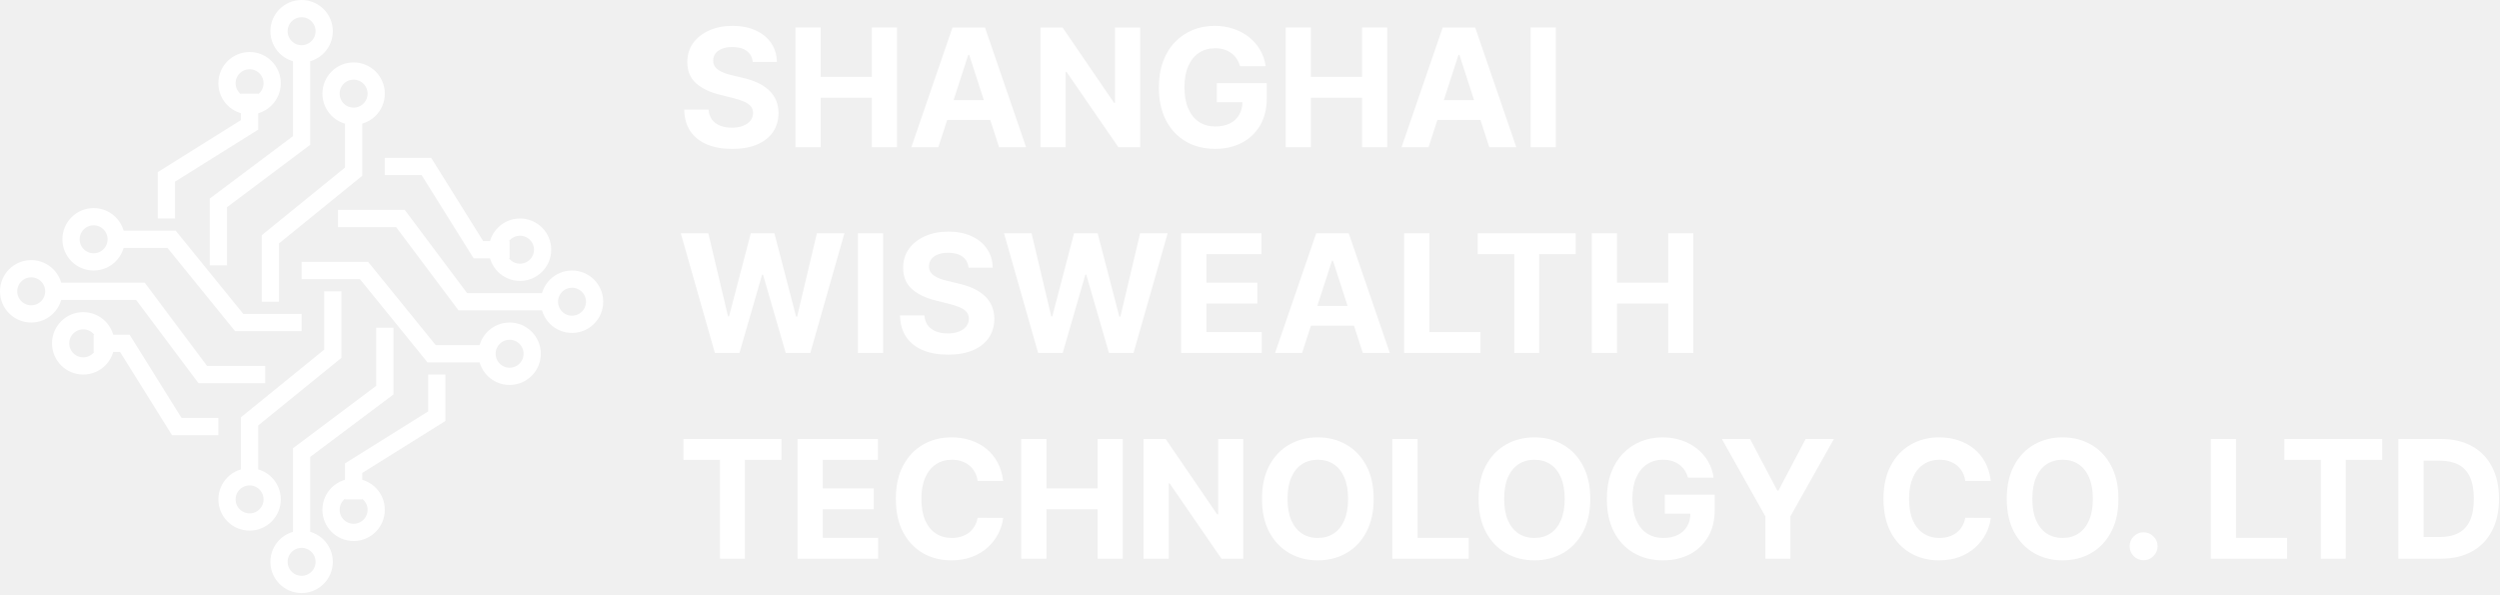
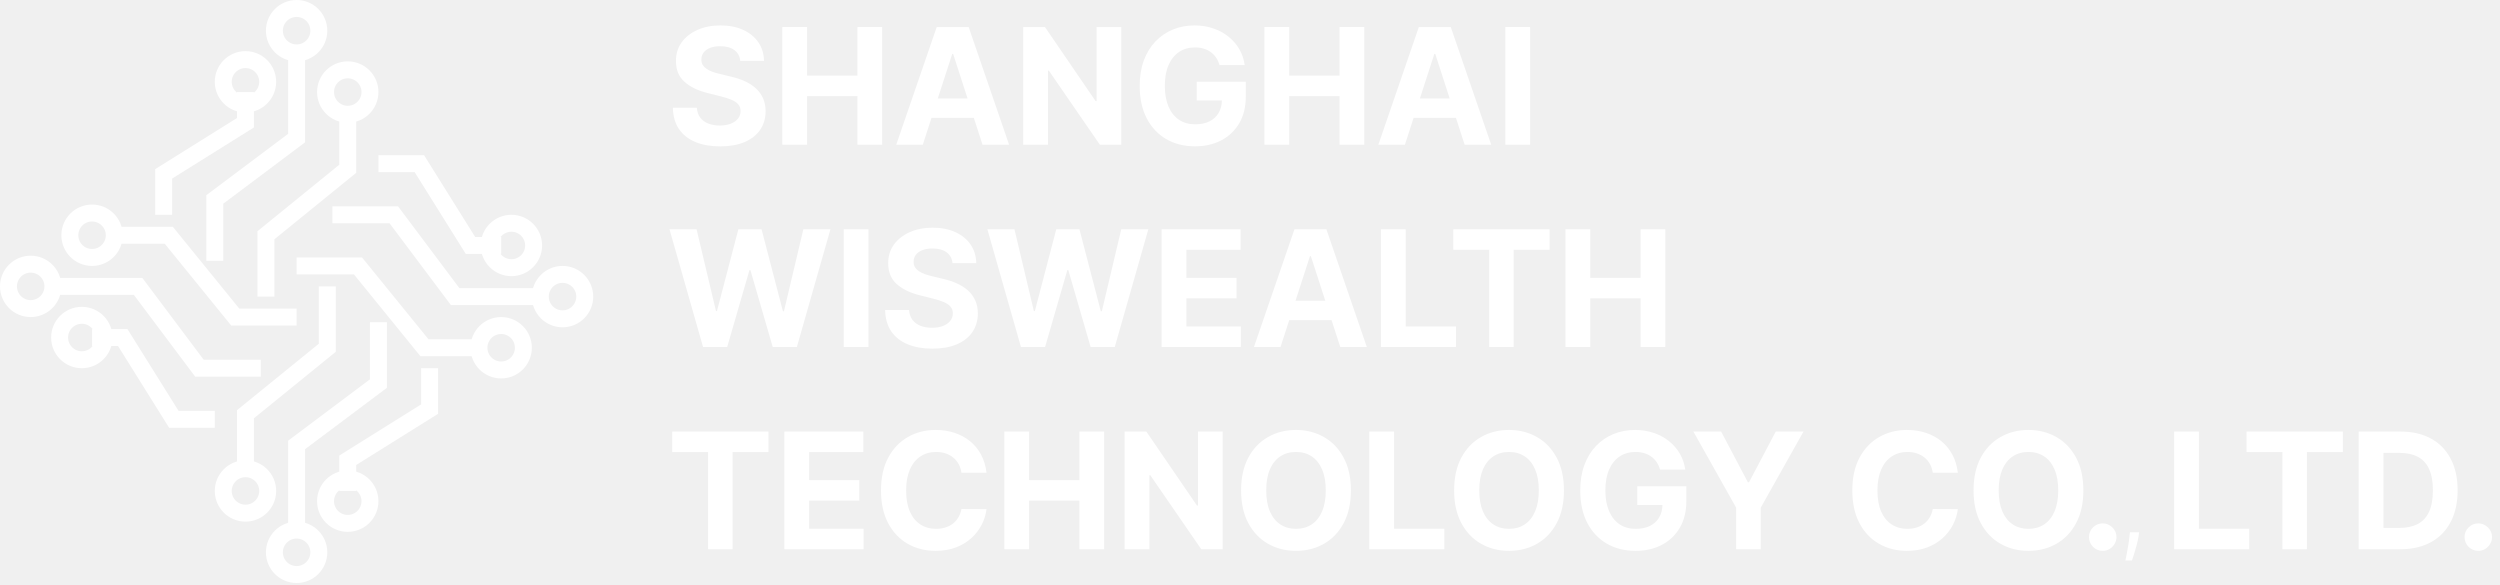
- <svg xmlns="http://www.w3.org/2000/svg" width="290" height="69" viewBox="0 0 290 69" fill="none">
+ <svg xmlns="http://www.w3.org/2000/svg" width="295" height="69" viewBox="0 0 295 69" fill="none">
+   <path d="M252.42 62.807L252.352 63.267C252.304 63.591 252.23 63.938 252.131 64.307C252.034 64.676 251.933 65.024 251.828 65.351C251.723 65.678 251.636 65.938 251.568 66.131H250.801C250.838 65.949 250.886 65.709 250.946 65.41C251.006 65.112 251.065 64.778 251.125 64.409C251.188 64.043 251.239 63.668 251.278 63.284L251.33 62.807H252.42Z" fill="white" />
  <path d="M87.35 7.184C87.296 6.637 87.064 6.212 86.655 5.909C86.245 5.606 85.689 5.455 84.986 5.455C84.508 5.455 84.105 5.522 83.776 5.658C83.448 5.789 83.195 5.972 83.02 6.207C82.849 6.442 82.763 6.709 82.763 7.007C82.754 7.256 82.806 7.473 82.918 7.658C83.036 7.843 83.195 8.004 83.398 8.14C83.601 8.271 83.835 8.386 84.101 8.485C84.367 8.58 84.65 8.662 84.952 8.729L86.195 9.028C86.799 9.163 87.353 9.344 87.857 9.57C88.362 9.796 88.799 10.074 89.168 10.404C89.537 10.734 89.823 11.123 90.026 11.57C90.233 12.018 90.339 12.531 90.343 13.11C90.339 13.959 90.123 14.696 89.695 15.32C89.272 15.939 88.659 16.421 87.857 16.764C87.06 17.103 86.098 17.273 84.972 17.273C83.855 17.273 82.882 17.101 82.054 16.757C81.23 16.414 80.585 15.905 80.121 15.232C79.662 14.554 79.421 13.715 79.399 12.716H82.229C82.261 13.182 82.394 13.571 82.628 13.883C82.867 14.19 83.184 14.423 83.581 14.581C83.981 14.735 84.434 14.812 84.939 14.812C85.434 14.812 85.864 14.739 86.229 14.595C86.598 14.45 86.884 14.249 87.087 13.991C87.29 13.733 87.391 13.437 87.391 13.103C87.391 12.791 87.299 12.529 87.114 12.316C86.934 12.104 86.668 11.923 86.317 11.774C85.97 11.625 85.544 11.489 85.04 11.367L83.533 10.987C82.367 10.703 81.446 10.257 80.77 9.652C80.094 9.046 79.759 8.23 79.763 7.204C79.759 6.363 79.982 5.629 80.432 5C80.887 4.372 81.511 3.881 82.304 3.529C83.096 3.176 83.997 3 85.006 3C86.033 3 86.929 3.176 87.695 3.529C88.465 3.881 89.064 4.372 89.492 5C89.92 5.629 90.141 6.356 90.154 7.184H87.35Z" fill="white" />
  <path d="M92.311 17.076V3.19H95.237V8.919H101.175V3.19H104.094V17.076H101.175V11.34H95.237V17.076H92.311Z" fill="white" />
  <path d="M108.89 17.076H105.756L110.532 3.19H114.302L119.072 17.076H115.937L112.471 6.363H112.363L108.89 17.076ZM108.695 11.618H116.099V13.91H108.695V11.618Z" fill="white" />
  <path d="M132.31 3.19V17.076H129.784L123.764 8.336H123.663V17.076H120.737V3.19H123.305L129.277 11.923H129.398V3.19H132.31Z" fill="white" />
  <path d="M143.902 7.678C143.807 7.348 143.675 7.057 143.503 6.804C143.332 6.546 143.123 6.329 142.875 6.153C142.632 5.972 142.353 5.834 142.037 5.739C141.727 5.644 141.382 5.597 141.004 5.597C140.297 5.597 139.675 5.773 139.139 6.126C138.608 6.478 138.193 6.991 137.896 7.665C137.599 8.334 137.45 9.152 137.45 10.119C137.45 11.087 137.596 11.909 137.889 12.588C138.182 13.265 138.596 13.783 139.132 14.14C139.668 14.493 140.301 14.669 141.031 14.669C141.693 14.669 142.258 14.552 142.726 14.316C143.199 14.077 143.56 13.74 143.807 13.306C144.06 12.872 144.186 12.359 144.186 11.767L144.78 11.855H141.213V9.645H147.003V11.394C147.003 12.615 146.746 13.663 146.233 14.54C145.719 15.413 145.012 16.086 144.111 16.561C143.211 17.031 142.179 17.266 141.017 17.266C139.72 17.266 138.581 16.979 137.599 16.405C136.617 15.826 135.851 15.006 135.302 13.944C134.757 12.877 134.484 11.611 134.484 10.146C134.484 9.021 134.646 8.018 134.971 7.136C135.299 6.25 135.759 5.5 136.349 4.885C136.939 4.27 137.626 3.802 138.409 3.481C139.193 3.16 140.042 3 140.956 3C141.74 3 142.47 3.115 143.145 3.346C143.821 3.572 144.42 3.893 144.942 4.309C145.469 4.724 145.9 5.219 146.233 5.794C146.566 6.363 146.78 6.991 146.875 7.678H143.902Z" fill="white" />
  <path d="M149.2 17.076V3.19H152.126V8.919H158.064V3.19H160.983V17.076H158.064V11.34H152.126V17.076H149.2Z" fill="white" />
  <path d="M165.78 17.076H162.645L167.422 3.19H171.191L175.961 17.076H172.826L169.361 6.363H169.252L165.78 17.076ZM165.584 11.618H172.989V13.91H165.584V11.618Z" fill="white" />
  <path d="M180.552 3.19V17.076H177.627V3.19H180.552Z" fill="white" />
  <path d="M82.959 40.943L79 27.057H82.196L84.486 36.705H84.601L87.127 27.057H89.864L92.384 36.726H92.505L94.796 27.057H97.991L94.032 40.943H91.181L88.546 31.864H88.438L85.81 40.943H82.959Z" fill="white" />
  <path d="M102.482 27.057V40.943H99.557V27.057H102.482Z" fill="white" />
  <path d="M112.395 31.05C112.341 30.504 112.109 30.079 111.699 29.776C111.289 29.473 110.733 29.322 110.031 29.322C109.553 29.322 109.15 29.389 108.821 29.525C108.492 29.656 108.24 29.839 108.065 30.074C107.893 30.309 107.808 30.576 107.808 30.874C107.799 31.123 107.851 31.34 107.963 31.525C108.08 31.71 108.24 31.871 108.443 32.007C108.646 32.138 108.88 32.253 109.146 32.352C109.411 32.447 109.695 32.529 109.997 32.596L111.24 32.895C111.843 33.03 112.397 33.211 112.902 33.437C113.406 33.663 113.843 33.941 114.213 34.271C114.582 34.601 114.868 34.99 115.071 35.437C115.278 35.885 115.384 36.398 115.388 36.977C115.384 37.826 115.167 38.563 114.74 39.187C114.316 39.806 113.704 40.288 112.902 40.631C112.105 40.97 111.143 41.14 110.017 41.14C108.9 41.14 107.927 40.968 107.098 40.624C106.274 40.281 105.63 39.772 105.166 39.099C104.707 38.421 104.466 37.582 104.443 36.583H107.274C107.306 37.049 107.438 37.438 107.673 37.75C107.911 38.057 108.229 38.29 108.625 38.448C109.026 38.602 109.479 38.678 109.983 38.678C110.479 38.678 110.909 38.606 111.274 38.462C111.643 38.317 111.929 38.116 112.132 37.858C112.334 37.6 112.436 37.304 112.436 36.97C112.436 36.658 112.343 36.396 112.159 36.183C111.979 35.971 111.713 35.79 111.361 35.641C111.015 35.492 110.589 35.356 110.085 35.234L108.578 34.854C107.411 34.57 106.49 34.124 105.815 33.519C105.139 32.913 104.804 32.097 104.808 31.071C104.804 30.23 105.027 29.496 105.477 28.867C105.932 28.239 106.556 27.748 107.348 27.396C108.141 27.043 109.042 26.867 110.051 26.867C111.078 26.867 111.974 27.043 112.74 27.396C113.51 27.748 114.109 28.239 114.537 28.867C114.965 29.496 115.185 30.223 115.199 31.05H112.395Z" fill="white" />
  <path d="M120.47 40.943L116.511 27.057H119.707L121.997 36.705H122.112L124.639 27.057H127.375L129.895 36.726H130.017L132.307 27.057H135.503L131.544 40.943H128.692L126.058 31.864H125.95L123.321 40.943H120.47Z" fill="white" />
  <path d="M137.068 40.943V27.057H146.392V29.477H139.994V32.786H145.912V35.207H139.994V38.523H146.419V40.943H137.068Z" fill="white" />
  <path d="M151.102 40.943H147.967L152.744 27.057H156.514L161.284 40.943H158.149L154.683 30.23H154.575L151.102 40.943ZM150.906 35.485H158.311V37.777H150.906V35.485Z" fill="white" />
  <path d="M162.949 40.943V27.057H165.874V38.523H171.806V40.943H162.949Z" fill="white" />
  <path d="M171.489 29.477V27.057H182.852V29.477H178.616V40.943H175.725V29.477H171.489Z" fill="white" />
  <path d="M184.724 40.943V27.057H187.649V32.786H193.588V27.057H196.506V40.943H193.588V35.207H187.649V40.943H184.724Z" fill="white" />
  <path d="M79.317 53.344V50.924H90.681V53.344H86.445V64.81H83.554V53.344H79.317Z" fill="white" />
  <path d="M92.553 64.81V50.924H101.876V53.344H95.478V56.653H101.396V59.074H95.478V62.389H101.903V64.81H92.553Z" fill="white" />
  <path d="M116.41 55.785H113.451C113.397 55.401 113.286 55.06 113.12 54.762C112.953 54.459 112.739 54.201 112.478 53.989C112.217 53.776 111.915 53.613 111.573 53.5C111.235 53.387 110.868 53.331 110.471 53.331C109.755 53.331 109.131 53.51 108.6 53.867C108.068 54.219 107.656 54.734 107.364 55.413C107.071 56.086 106.924 56.904 106.924 57.867C106.924 58.857 107.071 59.689 107.364 60.362C107.661 61.036 108.075 61.544 108.607 61.888C109.138 62.231 109.753 62.403 110.451 62.403C110.843 62.403 111.206 62.351 111.539 62.247C111.877 62.143 112.176 61.992 112.437 61.793C112.699 61.59 112.915 61.343 113.086 61.054C113.262 60.764 113.383 60.434 113.451 60.064L116.41 60.077C116.333 60.715 116.142 61.33 115.836 61.922C115.534 62.509 115.126 63.036 114.613 63.502C114.104 63.963 113.496 64.329 112.789 64.6C112.086 64.867 111.291 65 110.404 65C109.17 65 108.066 64.72 107.093 64.159C106.125 63.599 105.359 62.787 104.796 61.725C104.238 60.663 103.959 59.377 103.959 57.867C103.959 56.353 104.242 55.064 104.81 54.002C105.377 52.94 106.148 52.131 107.12 51.575C108.093 51.014 109.188 50.734 110.404 50.734C111.206 50.734 111.949 50.847 112.633 51.073C113.322 51.299 113.933 51.629 114.464 52.063C114.996 52.492 115.428 53.019 115.761 53.643C116.099 54.267 116.315 54.981 116.41 55.785Z" fill="white" />
  <path d="M118.508 64.81V50.924H121.433V56.653H127.372V50.924H130.29V64.81H127.372V59.074H121.433V64.81H118.508Z" fill="white" />
  <path d="M144.275 50.924V64.81H141.749L135.729 56.07H135.628V64.81H132.702V50.924H135.269L141.242 59.657H141.363V50.924H144.275Z" fill="white" />
  <path d="M159.407 57.867C159.407 59.381 159.121 60.67 158.549 61.732C157.982 62.794 157.207 63.605 156.225 64.166C155.248 64.722 154.149 65 152.928 65C151.699 65 150.595 64.72 149.618 64.159C148.64 63.599 147.868 62.787 147.3 61.725C146.733 60.663 146.449 59.377 146.449 57.867C146.449 56.353 146.733 55.064 147.3 54.002C147.868 52.94 148.64 52.131 149.618 51.575C150.595 51.014 151.699 50.734 152.928 50.734C154.149 50.734 155.248 51.014 156.225 51.575C157.207 52.131 157.982 52.94 158.549 54.002C159.121 55.064 159.407 56.353 159.407 57.867ZM156.441 57.867C156.441 56.886 156.295 56.059 156.002 55.385C155.714 54.712 155.306 54.201 154.779 53.853C154.252 53.505 153.635 53.331 152.928 53.331C152.221 53.331 151.604 53.505 151.077 53.853C150.55 54.201 150.14 54.712 149.847 55.385C149.559 56.059 149.415 56.886 149.415 57.867C149.415 58.848 149.559 59.675 149.847 60.349C150.14 61.022 150.55 61.533 151.077 61.881C151.604 62.229 152.221 62.403 152.928 62.403C153.635 62.403 154.252 62.229 154.779 61.881C155.306 61.533 155.714 61.022 156.002 60.349C156.295 59.675 156.441 58.848 156.441 57.867Z" fill="white" />
  <path d="M161.574 64.81V50.924H164.5V62.389H170.431V64.81H161.574Z" fill="white" />
  <path d="M184.545 57.867C184.545 59.381 184.259 60.67 183.687 61.732C183.119 62.794 182.345 63.605 181.363 64.166C180.385 64.722 179.286 65 178.066 65C176.836 65 175.733 64.72 174.755 64.159C173.778 63.599 173.005 62.787 172.438 61.725C171.87 60.663 171.587 59.377 171.587 57.867C171.587 56.353 171.87 55.064 172.438 54.002C173.005 52.94 173.778 52.131 174.755 51.575C175.733 51.014 176.836 50.734 178.066 50.734C179.286 50.734 180.385 51.014 181.363 51.575C182.345 52.131 183.119 52.94 183.687 54.002C184.259 55.064 184.545 56.353 184.545 57.867ZM181.579 57.867C181.579 56.886 181.432 56.059 181.14 55.385C180.851 54.712 180.444 54.201 179.917 53.853C179.39 53.505 178.773 53.331 178.066 53.331C177.359 53.331 176.742 53.505 176.215 53.853C175.688 54.201 175.278 54.712 174.985 55.385C174.697 56.059 174.553 56.886 174.553 57.867C174.553 58.848 174.697 59.675 174.985 60.349C175.278 61.022 175.688 61.533 176.215 61.881C176.742 62.229 177.359 62.403 178.066 62.403C178.773 62.403 179.39 62.229 179.917 61.881C180.444 61.533 180.851 61.022 181.14 60.349C181.432 59.675 181.579 58.848 181.579 57.867Z" fill="white" />
  <path d="M195.886 55.413C195.792 55.083 195.659 54.791 195.488 54.538C195.317 54.28 195.107 54.063 194.86 53.887C194.616 53.706 194.337 53.568 194.022 53.473C193.711 53.378 193.366 53.331 192.988 53.331C192.281 53.331 191.659 53.507 191.123 53.86C190.592 54.212 190.178 54.725 189.88 55.399C189.583 56.068 189.434 56.886 189.434 57.853C189.434 58.821 189.581 59.644 189.874 60.322C190.166 61 190.581 61.517 191.117 61.874C191.653 62.227 192.285 62.403 193.015 62.403C193.677 62.403 194.243 62.286 194.711 62.05C195.184 61.811 195.544 61.474 195.792 61.04C196.044 60.606 196.17 60.093 196.17 59.501L196.765 59.589H193.198V57.379H198.988V59.128C198.988 60.349 198.731 61.397 198.217 62.274C197.704 63.147 196.997 63.82 196.096 64.295C195.195 64.765 194.164 65 193.002 65C191.704 65 190.565 64.713 189.583 64.139C188.601 63.56 187.836 62.74 187.286 61.678C186.741 60.611 186.469 59.345 186.469 57.881C186.469 56.755 186.631 55.752 186.955 54.87C187.284 53.984 187.743 53.234 188.333 52.619C188.923 52.004 189.61 51.536 190.394 51.215C191.178 50.895 192.027 50.734 192.941 50.734C193.725 50.734 194.454 50.849 195.13 51.08C195.805 51.306 196.404 51.627 196.927 52.043C197.454 52.459 197.884 52.953 198.217 53.528C198.551 54.097 198.765 54.725 198.859 55.413H195.886Z" fill="white" />
  <path d="M199.817 50.924H203.093L206.249 56.904H206.384L209.539 50.924H212.815L207.769 59.901V64.81H204.864V59.901L199.817 50.924Z" fill="white" />
  <path d="M231.025 55.785H228.066C228.012 55.401 227.901 55.06 227.735 54.762C227.568 54.459 227.354 54.201 227.093 53.989C226.831 53.776 226.53 53.613 226.187 53.5C225.85 53.387 225.482 53.331 225.086 53.331C224.37 53.331 223.746 53.51 223.215 53.867C222.683 54.219 222.271 54.734 221.978 55.413C221.686 56.086 221.539 56.904 221.539 57.867C221.539 58.857 221.686 59.689 221.978 60.362C222.276 61.036 222.69 61.544 223.221 61.888C223.753 62.231 224.368 62.403 225.066 62.403C225.458 62.403 225.82 62.351 226.154 62.247C226.491 62.143 226.791 61.992 227.052 61.793C227.313 61.59 227.53 61.343 227.701 61.054C227.876 60.764 227.998 60.434 228.066 60.064L231.025 60.077C230.948 60.715 230.757 61.33 230.45 61.922C230.149 62.509 229.741 63.036 229.228 63.502C228.719 63.963 228.111 64.329 227.403 64.6C226.701 64.867 225.906 65 225.019 65C223.784 65 222.681 64.72 221.708 64.159C220.74 63.599 219.974 62.787 219.411 61.725C218.853 60.663 218.573 59.377 218.573 57.867C218.573 56.353 218.857 55.064 219.425 54.002C219.992 52.94 220.762 52.131 221.735 51.575C222.708 51.014 223.802 50.734 225.019 50.734C225.82 50.734 226.563 50.847 227.248 51.073C227.937 51.299 228.547 51.629 229.079 52.063C229.61 52.492 230.043 53.019 230.376 53.643C230.714 54.267 230.93 54.981 231.025 55.785Z" fill="white" />
-   <path d="M245.837 57.867C245.837 59.381 245.551 60.67 244.979 61.732C244.412 62.794 243.637 63.605 242.655 64.166C241.678 64.722 240.579 65 239.358 65C238.129 65 237.025 64.72 236.048 64.159C235.07 63.599 234.298 62.787 233.731 61.725C233.163 60.663 232.879 59.377 232.879 57.867C232.879 56.353 233.163 55.064 233.731 54.002C234.298 52.94 235.07 52.131 236.048 51.575C237.025 51.014 238.129 50.734 239.358 50.734C240.579 50.734 241.678 51.014 242.655 51.575C243.637 52.131 244.412 52.94 244.979 54.002C245.551 55.064 245.837 56.353 245.837 57.867ZM242.871 57.867C242.871 56.886 242.725 56.059 242.432 55.385C242.144 54.712 241.736 54.201 241.209 53.853C240.682 53.505 240.065 53.331 239.358 53.331C238.651 53.331 238.034 53.505 237.507 53.853C236.98 54.201 236.57 54.712 236.278 55.385C235.989 56.059 235.845 56.886 235.845 57.867C235.845 58.848 235.989 59.675 236.278 60.349C236.57 61.022 236.98 61.533 237.507 61.881C238.034 62.229 238.651 62.403 239.358 62.403C240.065 62.403 240.682 62.229 241.209 61.881C241.736 61.533 242.144 61.022 242.432 60.349C242.725 59.675 242.871 58.848 242.871 57.867Z" fill="white" />
-   <path d="M248.759 64.986C248.313 64.986 247.931 64.828 247.611 64.512C247.296 64.191 247.138 63.807 247.138 63.359C247.138 62.916 247.296 62.536 247.611 62.22C247.931 61.904 248.313 61.745 248.759 61.745C249.192 61.745 249.57 61.904 249.894 62.22C250.219 62.536 250.381 62.916 250.381 63.359C250.381 63.657 250.304 63.931 250.151 64.18C250.002 64.424 249.807 64.62 249.563 64.769C249.32 64.914 249.052 64.986 248.759 64.986Z" fill="white" />
+   <path d="M245.837 57.867C245.837 59.381 245.551 60.67 244.979 61.732C244.412 62.794 243.637 63.605 242.655 64.166C241.678 64.722 240.579 65 239.358 65C238.129 65 237.025 64.72 236.048 64.159C235.07 63.599 234.298 62.787 233.73 61.725C233.163 60.663 232.879 59.377 232.879 57.867C232.879 56.353 233.163 55.064 233.73 54.002C234.298 52.94 235.07 52.131 236.048 51.575C237.025 51.014 238.129 50.734 239.358 50.734C240.579 50.734 241.678 51.014 242.655 51.575C243.637 52.131 244.412 52.94 244.979 54.002C245.551 55.064 245.837 56.353 245.837 57.867ZM242.871 57.867C242.871 56.886 242.725 56.059 242.432 55.385C242.144 54.712 241.736 54.201 241.209 53.853C240.682 53.505 240.065 53.331 239.358 53.331C238.651 53.331 238.034 53.505 237.507 53.853C236.98 54.201 236.57 54.712 236.278 55.385C235.989 56.059 235.845 56.886 235.845 57.867C235.845 58.848 235.989 59.675 236.278 60.349C236.57 61.022 236.98 61.533 237.507 61.881C238.034 62.229 238.651 62.403 239.358 62.403C240.065 62.403 240.682 62.229 241.209 61.881C241.736 61.533 242.144 61.022 242.432 60.349C242.725 59.675 242.871 58.848 242.871 57.867Z" fill="white" />
+   <path d="M292.439 65C291.993 65 291.61 64.842 291.291 64.525C290.975 64.204 290.818 63.82 290.818 63.373C290.818 62.93 290.975 62.55 291.291 62.234C291.61 61.917 291.993 61.759 292.439 61.759C292.872 61.759 293.25 61.917 293.574 62.234C293.898 62.55 294.061 62.93 294.061 63.373C294.061 63.671 293.984 63.944 293.831 64.193C293.682 64.437 293.486 64.634 293.243 64.783C293 64.928 292.732 65 292.439 65Z" fill="white" />
  <path d="M256.551 64.81V50.924H259.476V62.389H265.408V64.81H256.551Z" fill="white" />
  <path d="M265.09 53.344V50.924H276.454V53.344H272.218V64.81H269.326V53.344H265.09Z" fill="white" />
  <path d="M283.23 64.81H278.326V50.924H283.271C284.663 50.924 285.861 51.202 286.865 51.758C287.87 52.309 288.642 53.103 289.183 54.138C289.728 55.173 290 56.411 290 57.853C290 59.3 289.728 60.543 289.183 61.583C288.642 62.622 287.865 63.42 286.852 63.976C285.843 64.532 284.636 64.81 283.23 64.81ZM281.251 62.295H283.109C283.974 62.295 284.701 62.141 285.291 61.834C285.886 61.522 286.331 61.04 286.629 60.389C286.931 59.734 287.081 58.889 287.081 57.853C287.081 56.827 286.931 55.989 286.629 55.338C286.331 54.687 285.888 54.208 285.298 53.901C284.708 53.593 283.98 53.439 283.116 53.439H281.251V62.295Z" fill="white" />
+   <path d="M248.121 65C247.676 65 247.293 64.842 246.973 64.525C246.658 64.204 246.5 63.82 246.5 63.373C246.5 62.93 246.658 62.55 246.973 62.234C247.293 61.917 247.676 61.759 248.121 61.759C248.554 61.759 248.932 61.917 249.256 62.234C249.581 62.55 249.743 62.93 249.743 63.373C249.743 63.671 249.666 63.944 249.513 64.193C249.365 64.437 249.169 64.634 248.925 64.783C248.682 64.928 248.414 65 248.121 65Z" fill="white" />
  <path d="M35 6.034V16.293L25.345 23.535V30.776" stroke="white" stroke-width="2" />
  <path d="M63.965 35L53.707 35L46.465 25.345L39.224 25.345" stroke="white" stroke-width="2" />
  <path d="M35 62.759L35 52.5L44.655 45.259L44.655 38.017" stroke="white" stroke-width="2" />
  <path d="M6.034 33.793L16.293 33.793L23.535 43.448L30.776 43.448" stroke="white" stroke-width="2" />
  <path d="M41.035 13.276V19.914L31.379 27.759V35" stroke="white" stroke-width="2" />
  <path d="M56.724 41.035L50.086 41.035L42.241 31.379L35 31.379" stroke="white" stroke-width="2" />
  <path d="M28.965 55.517L28.965 48.879L38.621 41.035L38.621 33.793" stroke="white" stroke-width="2" />
  <path d="M13.276 27.759L19.914 27.759L27.759 37.414L35 37.414" stroke="white" stroke-width="2" />
  <path d="M28.965 10.862V14.483L19.31 20.517V25.345" stroke="white" stroke-width="2" />
  <path d="M59.138 28.965L55.517 28.965L49.483 19.31L44.655 19.31" stroke="white" stroke-width="2" />
  <path d="M41.035 57.931L41.035 54.31L50.69 48.276L50.69 43.448" stroke="white" stroke-width="2" />
  <path d="M10.862 39.828L14.483 39.828L20.517 49.483L25.345 49.483" stroke="white" stroke-width="2" />
  <circle cx="35" cy="3.621" r="2.621" stroke="white" stroke-width="2" />
  <circle cx="66.379" cy="35" r="2.621" transform="rotate(90 66.3793 35)" stroke="white" stroke-width="2" />
  <circle cx="35" cy="65.172" r="2.621" transform="rotate(-180 35 65.1724)" stroke="white" stroke-width="2" />
  <circle cx="3.621" cy="33.793" r="2.621" transform="rotate(-90 3.62069 33.7931)" stroke="white" stroke-width="2" />
  <circle cx="41.035" cy="10.862" r="2.621" stroke="white" stroke-width="2" />
  <circle cx="59.138" cy="41.035" r="2.621" transform="rotate(90 59.1379 41.0345)" stroke="white" stroke-width="2" />
  <circle cx="28.965" cy="57.931" r="2.621" transform="rotate(-180 28.9655 57.931)" stroke="white" stroke-width="2" />
  <circle cx="10.862" cy="27.759" r="2.621" transform="rotate(-90 10.8621 27.7586)" stroke="white" stroke-width="2" />
  <circle cx="28.965" cy="9.655" r="2.621" stroke="white" stroke-width="2" />
  <circle cx="60.345" cy="28.965" r="2.621" transform="rotate(90 60.3448 28.9655)" stroke="white" stroke-width="2" />
  <circle cx="41.035" cy="59.138" r="2.621" transform="rotate(-180 41.0345 59.1379)" stroke="white" stroke-width="2" />
  <circle cx="9.655" cy="39.828" r="2.621" transform="rotate(-90 9.65518 39.8276)" stroke="white" stroke-width="2" />
</svg>
